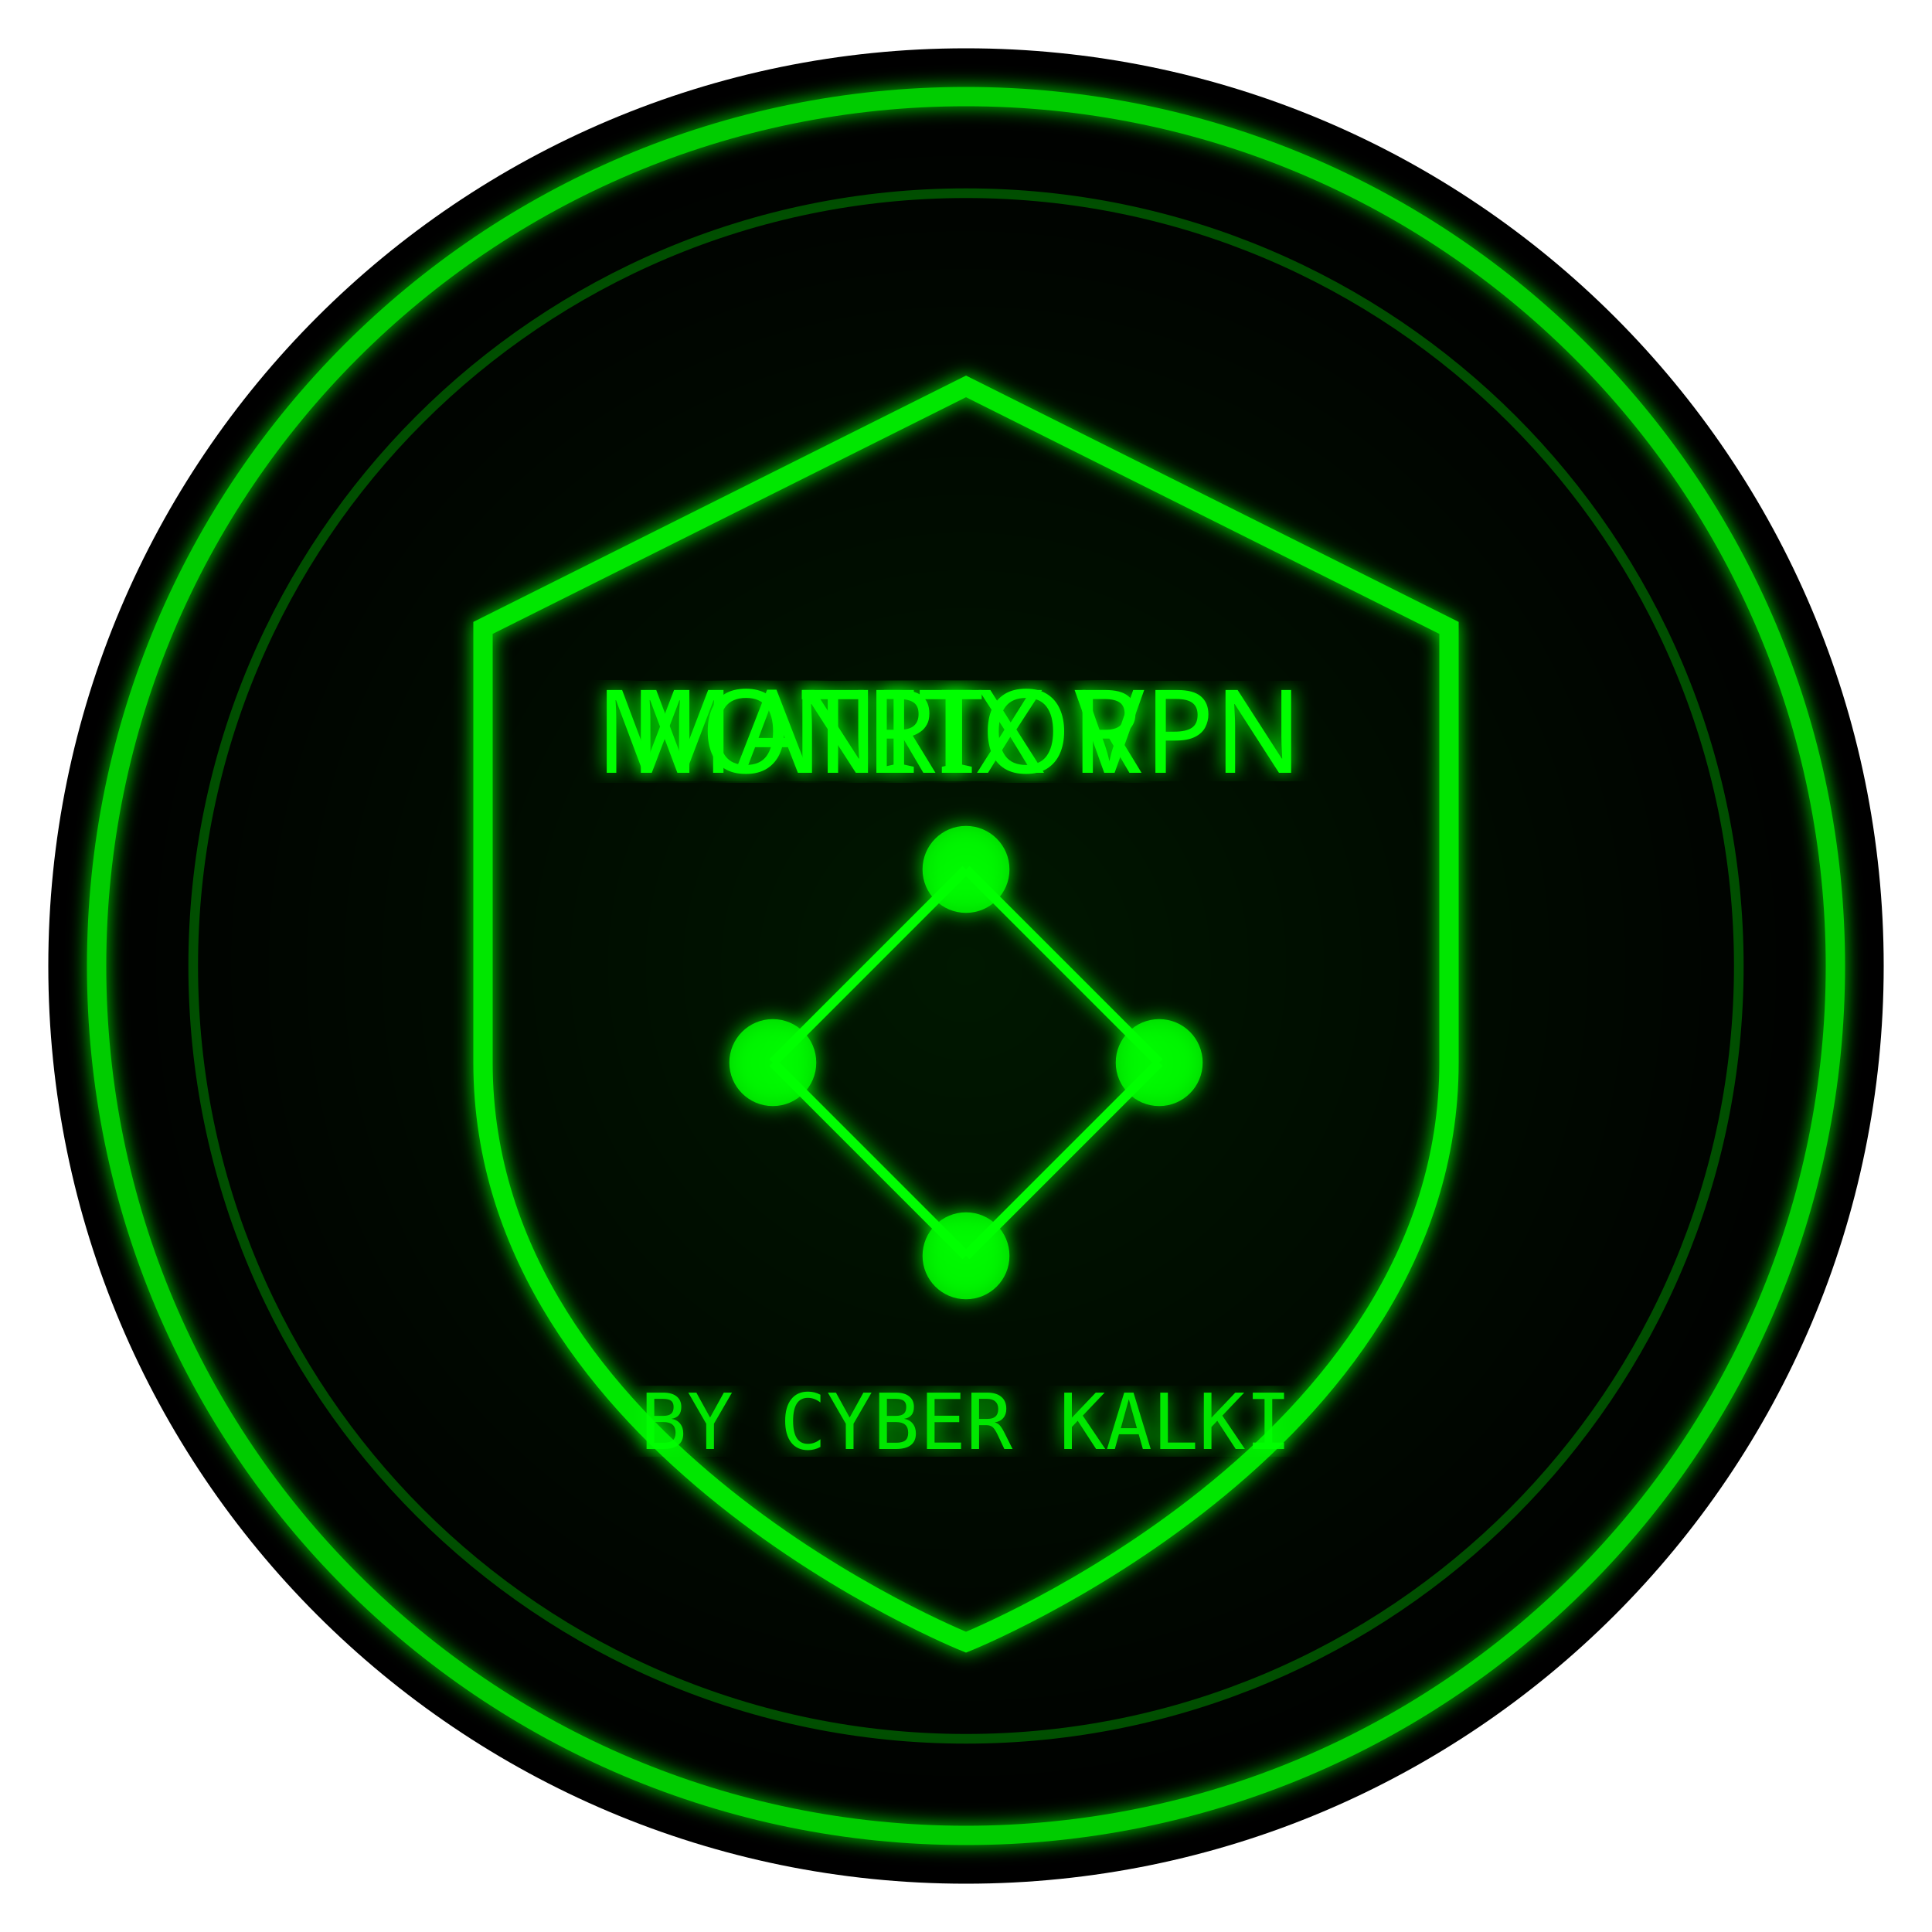
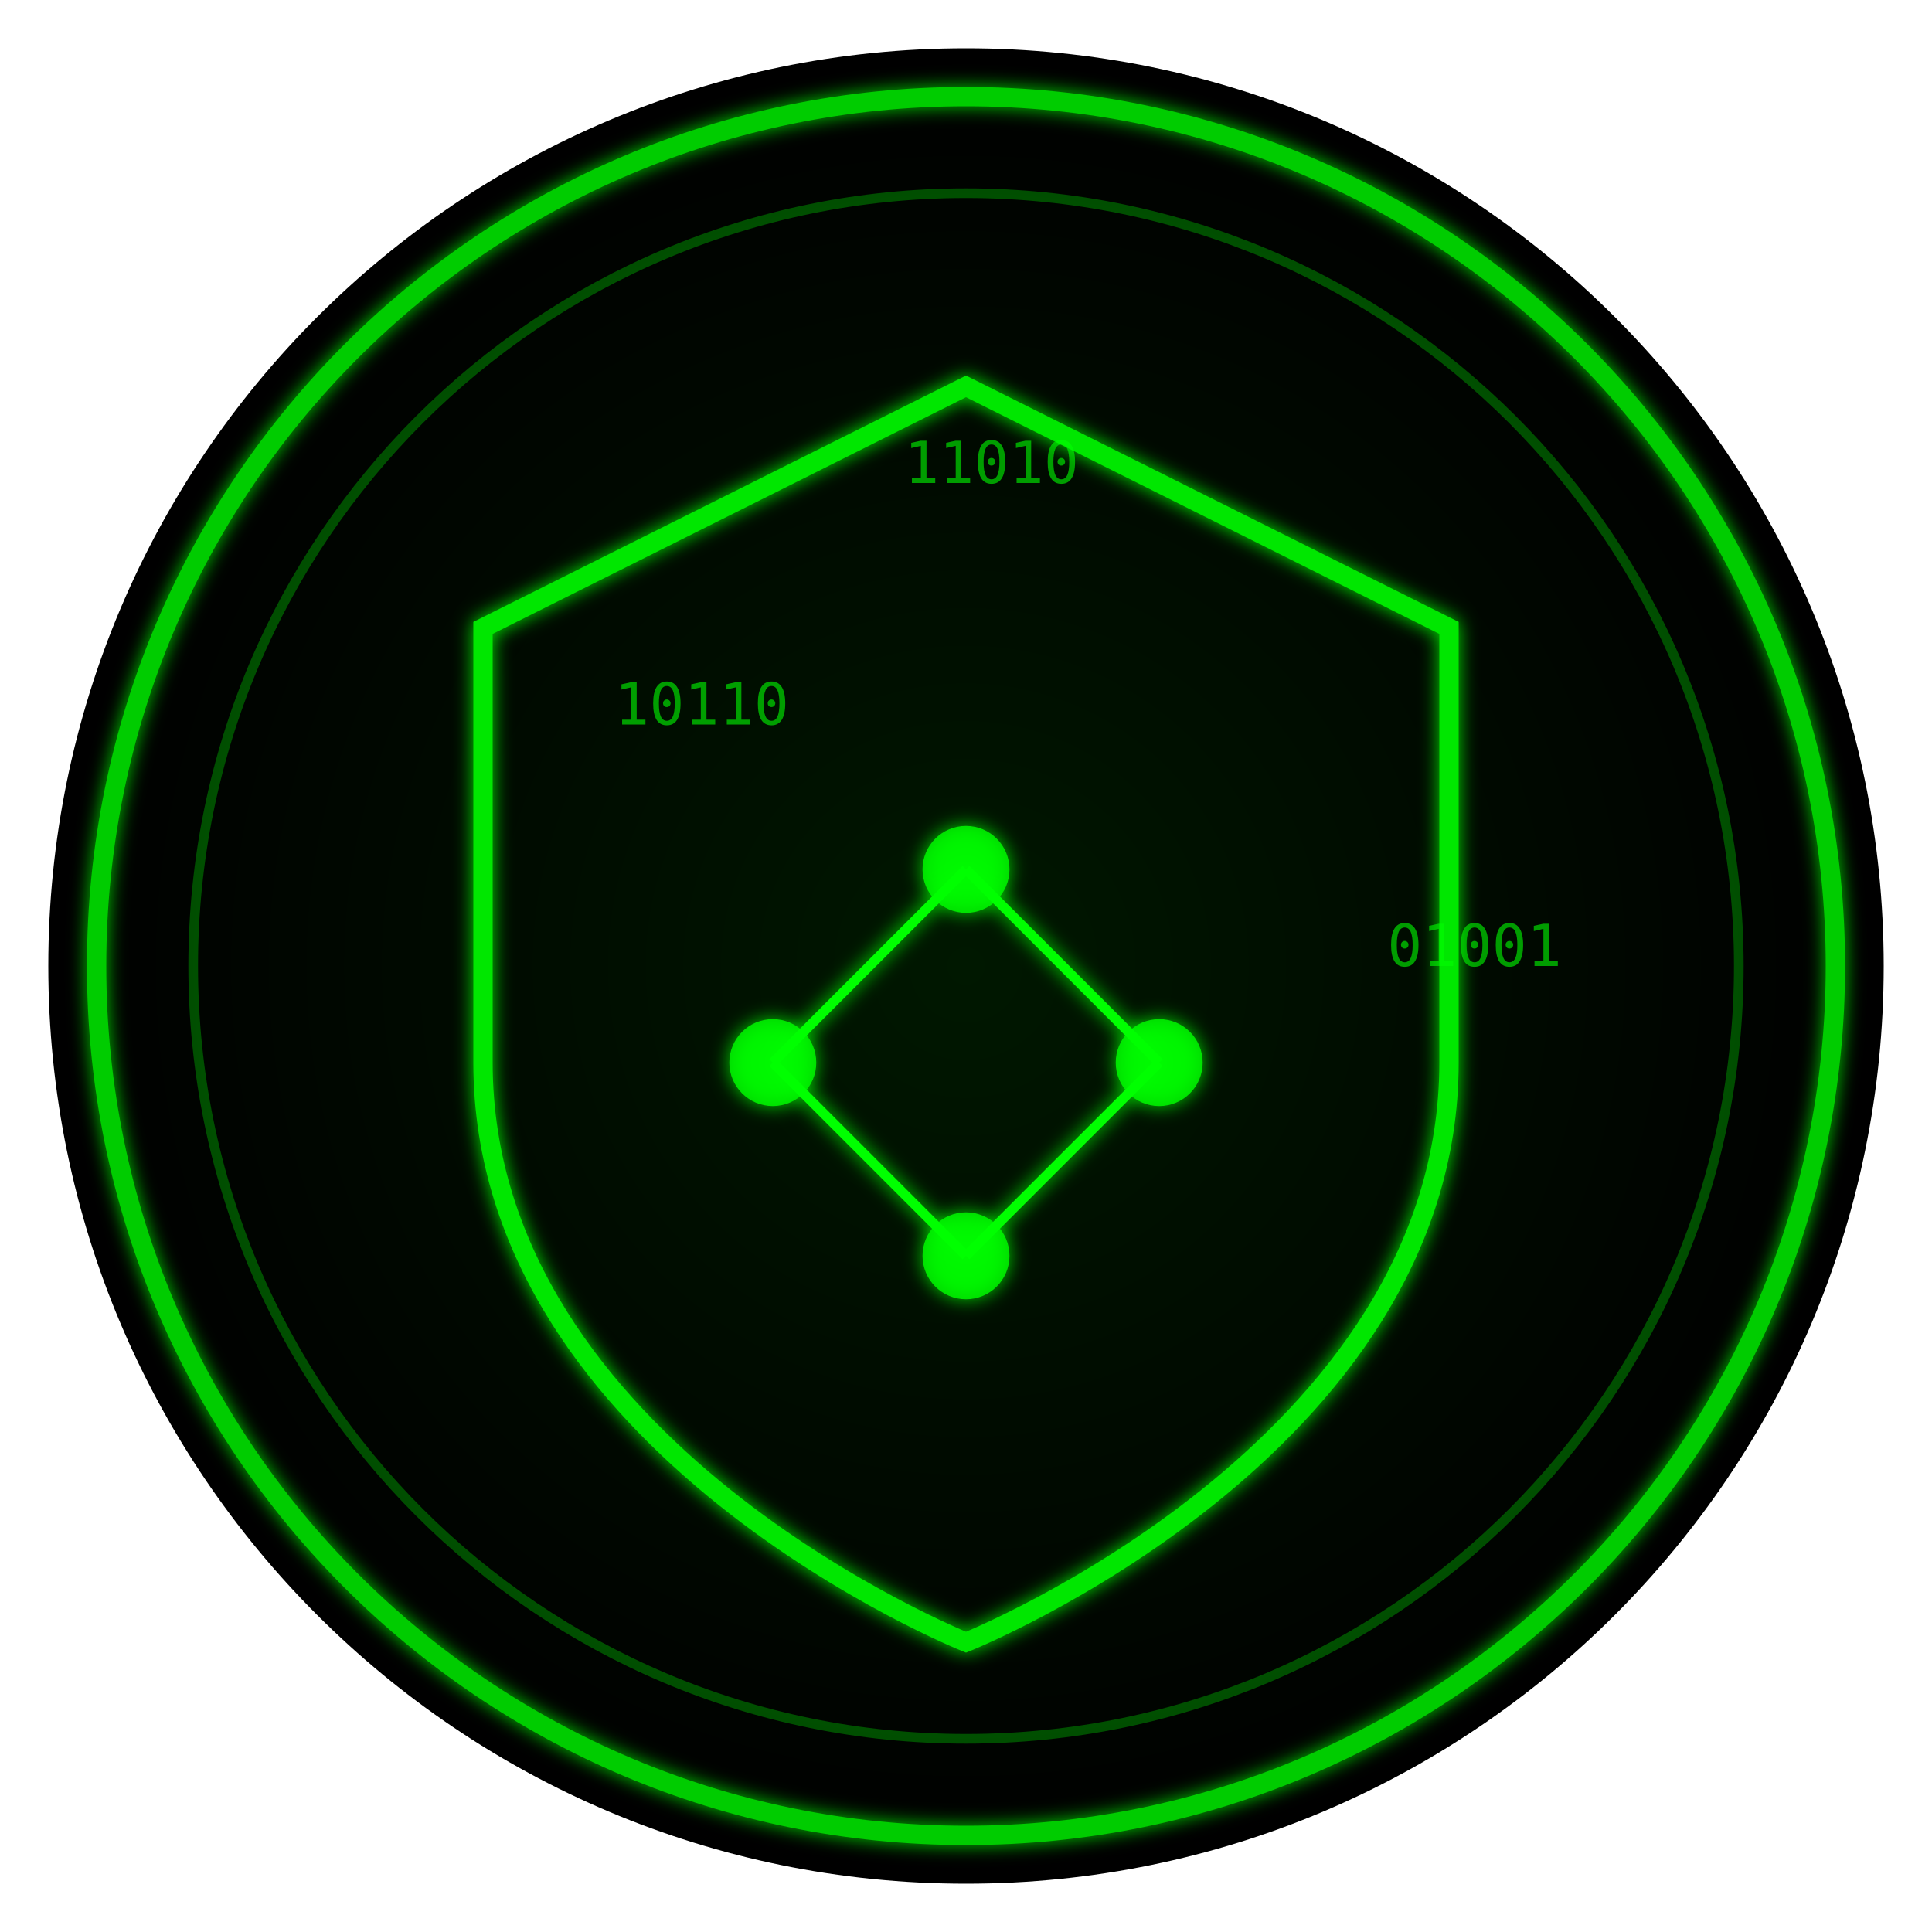
<svg xmlns="http://www.w3.org/2000/svg" viewBox="0 0 400 400">
  <defs>
    <radialGradient id="matrixBg" cx="50%" cy="50%" r="50%">
      <stop offset="0%" style="stop-color:#001800;stop-opacity:1" />
      <stop offset="100%" style="stop-color:#000000;stop-opacity:1" />
    </radialGradient>
    <filter id="glow">
      <feGaussianBlur stdDeviation="2" result="coloredBlur" />
      <feMerge>
        <feMergeNode in="coloredBlur" />
        <feMergeNode in="SourceGraphic" />
      </feMerge>
    </filter>
  </defs>
  <circle cx="200" cy="200" r="190" fill="url(#matrixBg)" />
  <circle cx="200" cy="200" r="180" stroke="#00ff00" stroke-width="4" fill="none" filter="url(#glow)" opacity="0.8">
    <animate attributeName="stroke-dasharray" from="0,1130" to="1130,0" dur="10s" repeatCount="indefinite" />
  </circle>
  <path d="M200 80      L300 130      L300 220     C300 300 200 340 200 340     C200 340 100 300 100 220     L100 130 Z" stroke="#00ff00" stroke-width="4" fill="none" filter="url(#glow)" opacity="0.9" />
  <g id="nodes" stroke="#00ff00" stroke-width="2" filter="url(#glow)">
    <circle cx="200" cy="180" r="8" fill="#00ff00" opacity="0.8" />
    <circle cx="160" cy="220" r="8" fill="#00ff00" opacity="0.8" />
    <circle cx="240" cy="220" r="8" fill="#00ff00" opacity="0.8" />
    <circle cx="200" cy="260" r="8" fill="#00ff00" opacity="0.8" />
  </g>
  <g id="connections" stroke="#00ff00" stroke-width="2" filter="url(#glow)">
    <line x1="200" y1="180" x2="160" y2="220">
      <animate attributeName="opacity" values="1;0.3;1" dur="2s" repeatCount="indefinite" />
    </line>
    <line x1="200" y1="180" x2="240" y2="220">
      <animate attributeName="opacity" values="1;0.3;1" dur="2s" repeatCount="indefinite" begin="0.5s" />
    </line>
    <line x1="160" y1="220" x2="200" y2="260">
      <animate attributeName="opacity" values="1;0.3;1" dur="2s" repeatCount="indefinite" begin="1s" />
    </line>
    <line x1="240" y1="220" x2="200" y2="260">
      <animate attributeName="opacity" values="1;0.3;1" dur="2s" repeatCount="indefinite" begin="1.5s" />
    </line>
  </g>
  <circle cx="200" cy="200" r="160" stroke="#00ff00" stroke-width="2" fill="none" opacity="0.3">
    <animate attributeName="r" values="160;180;160" dur="4s" repeatCount="indefinite" />
    <animate attributeName="opacity" values="0.3;0;0.3" dur="4s" repeatCount="indefinite" />
  </circle>
-   <text x="200" y="160" text-anchor="middle" fill="#00ff00" font-family="'Orbitron', sans-serif" font-size="24" filter="url(#glow)">
-     MATRIX VPN
-   </text>
-   <text x="180" y="160" text-anchor="middle" fill="#00ff00" font-family="'Orbitron', sans-serif" font-size="24" filter="url(#glow)">
-     MONITOR
-   </text>
-   <text x="200" y="300" text-anchor="middle" fill="#00ff00" font-family="'Share Tech Mono', monospace" font-size="16" filter="url(#glow)" opacity="0.9">
-     BY CYBER KALKI
-   </text>
+   <g id="dataStream" fill="#00ff00" font-family="monospace" font-size="12">
+     <text x="120" y="150" opacity="0.6">
+       <animate attributeName="y" values="150;400" dur="8s" repeatCount="indefinite" />
+       10110
+     </text>
+     <text x="280" y="200" opacity="0.6">
+       <animate attributeName="y" values="200;450" dur="6s" repeatCount="indefinite" />
+       01001
+     </text>
+     <text x="180" y="100" opacity="0.6">
+       <animate attributeName="y" values="100;350" dur="7s" repeatCount="indefinite" />
+       11010
+     </text>
+   </g>
</svg>
